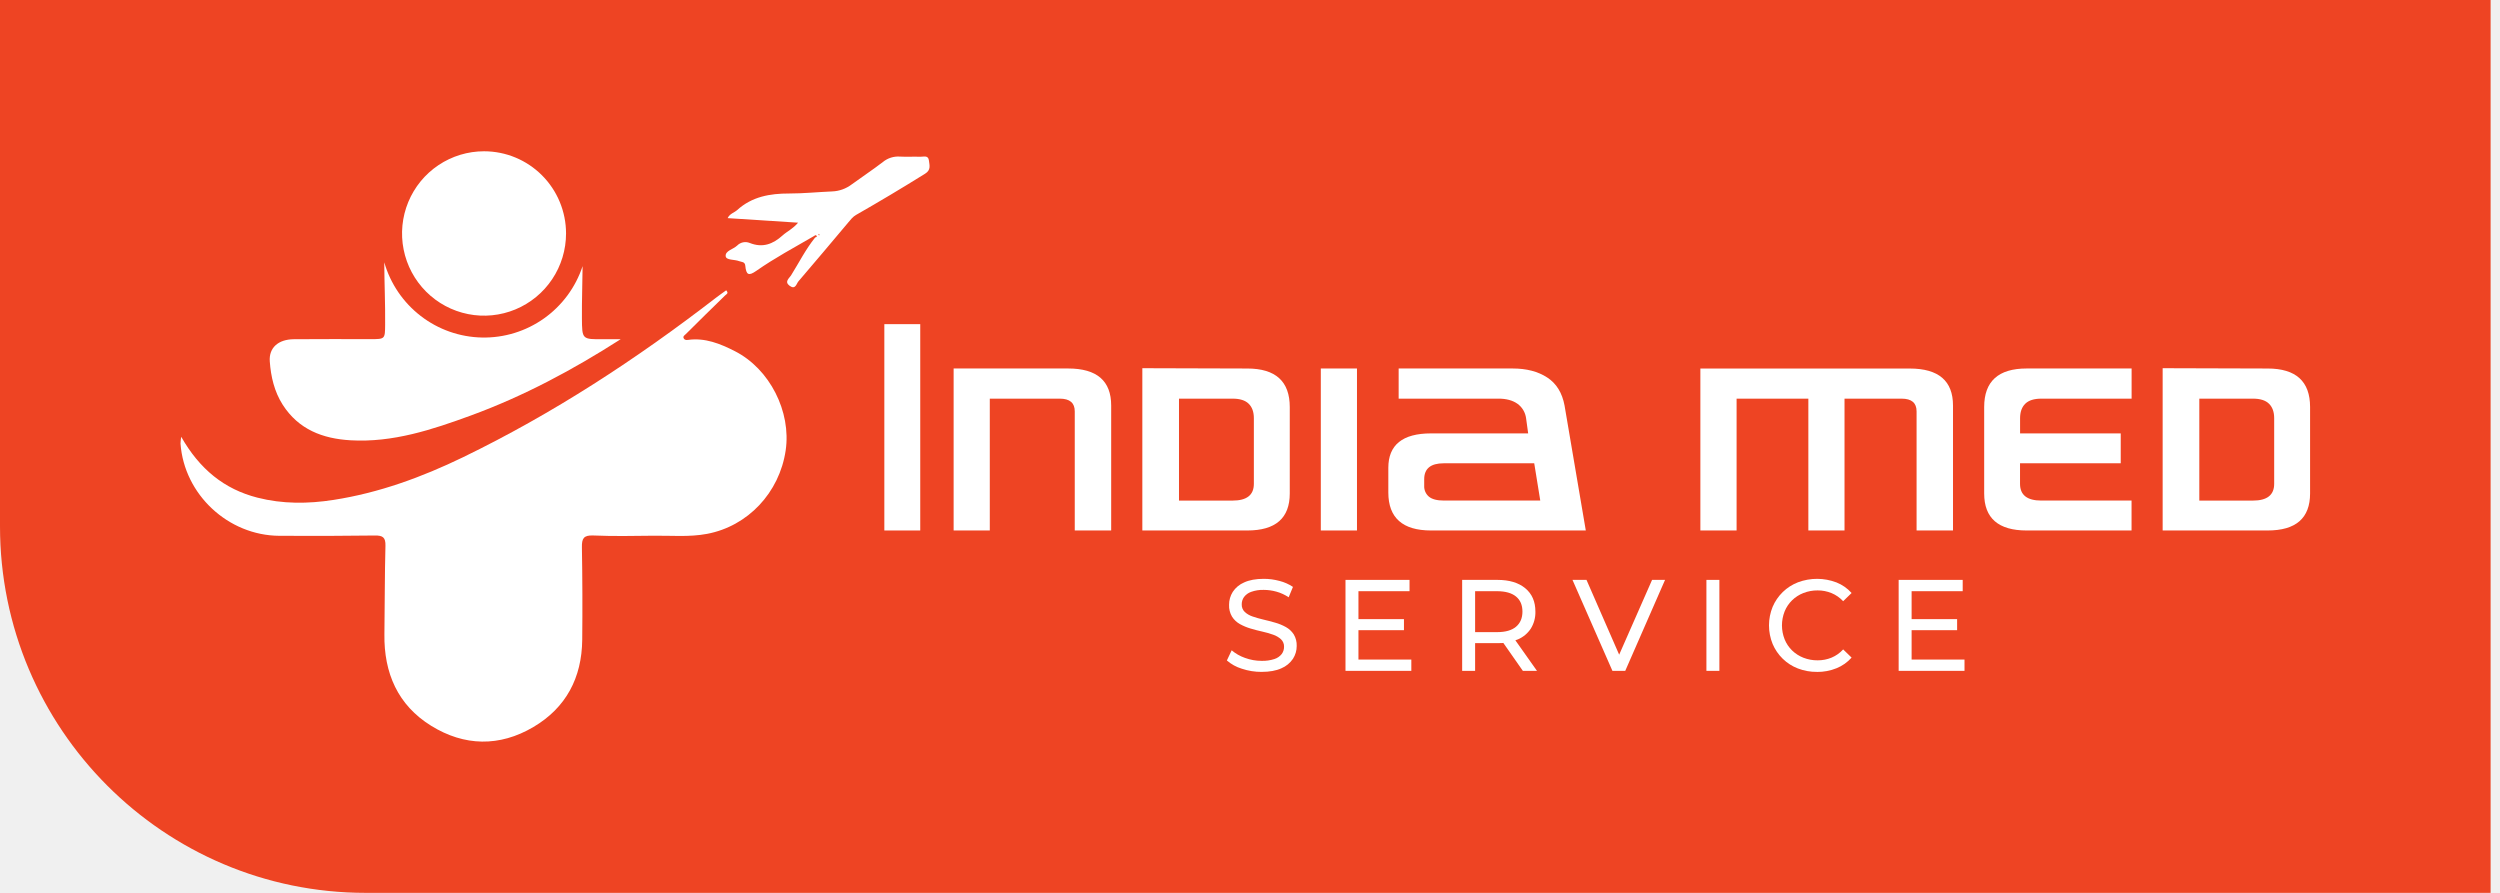
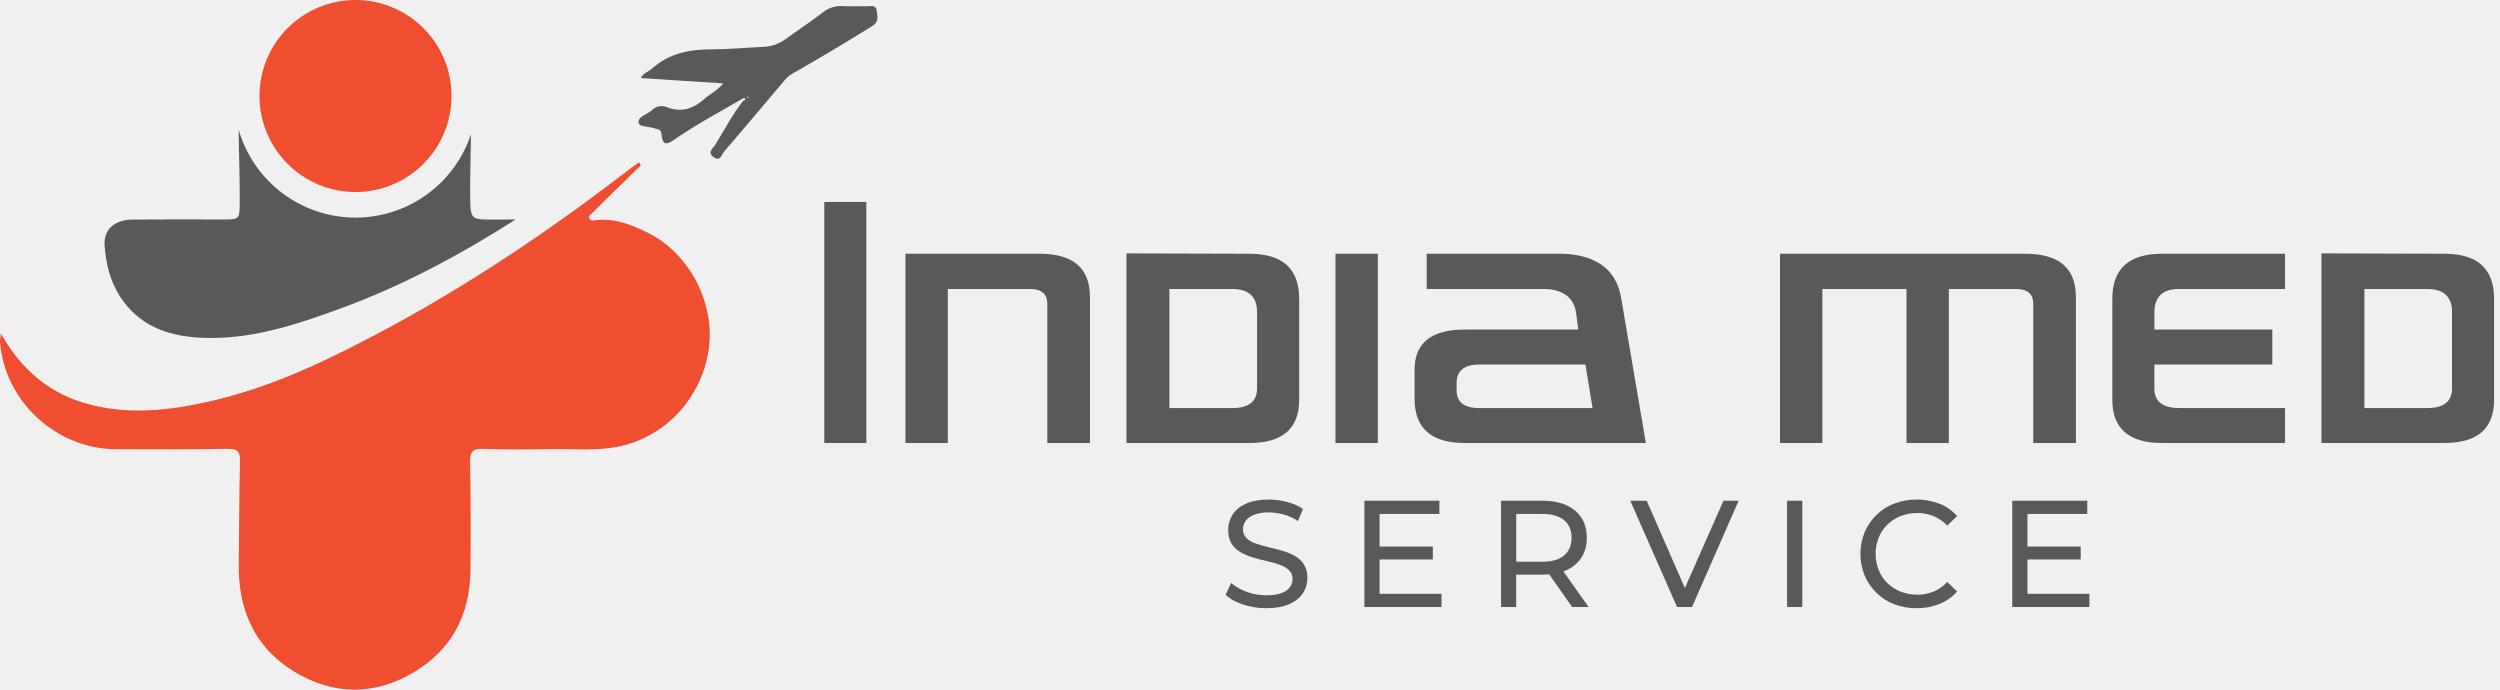
- <svg xmlns="http://www.w3.org/2000/svg" width="182" height="65" viewBox="0 0 182 65" fill="none">
-   <g clip-path="url(#clip0_19_192)">
-     <path fill-rule="evenodd" clip-rule="evenodd" d="M181.316 0V65H26.625C11.923 65 0 53.054 0 38.309V0H181.316Z" fill="#EE4423" />
-     <mask id="mask0_19_192" style="mask-type:luminance" maskUnits="userSpaceOnUse" x="8" y="5" width="166" height="55">
-       <path d="M173.243 5.99H8.071V59.013H173.243V5.99Z" fill="white" />
-     </mask>
-     <g mask="url(#mask0_19_192)">
-       <path d="M59.715 17.124C59.791 17.09 59.877 16.989 59.947 17.094C60.03 17.218 59.896 17.224 59.824 17.256L59.715 17.124Z" fill="white" />
-       <path d="M60.116 16.975L60.17 16.921C60.189 16.953 60.205 16.987 60.217 17.022C60.217 17.034 60.186 17.055 60.17 17.072L60.116 16.975Z" fill="white" />
-       <path d="M66.994 23.598H64.38V38.619H66.994V23.598Z" fill="white" />
-       <path d="M69.424 26.826H77.764C79.85 26.826 80.894 27.724 80.894 29.52V38.619H78.242V29.945C78.242 29.33 77.88 29.023 77.156 29.022H72.057V38.619H69.424V26.826Z" fill="white" />
-       <path d="M98.788 26.826H96.155V38.619H98.788V26.826Z" fill="white" />
-       <path d="M101.07 34.06C101.07 32.387 102.107 31.551 104.181 31.551H111.25L111.101 30.462C111.075 30.249 111.005 30.043 110.896 29.859C110.787 29.674 110.64 29.514 110.465 29.39C110.116 29.145 109.659 29.022 109.094 29.021H101.822V26.826H110.125C111.131 26.826 111.968 27.044 112.637 27.481C113.307 27.918 113.727 28.598 113.899 29.52L115.446 38.619H104.181C102.107 38.619 101.07 37.696 101.07 35.85V34.06ZM111.692 33.728H105.099C104.154 33.728 103.681 34.115 103.682 34.889V35.369C103.675 35.517 103.702 35.665 103.761 35.801C103.82 35.937 103.909 36.058 104.022 36.154C104.25 36.344 104.609 36.439 105.099 36.44H112.131L111.692 33.728Z" fill="white" />
-       <path d="M131.648 38.619V29.022H126.424V38.619H123.787V26.829H139.03C141.129 26.829 142.179 27.728 142.179 29.524V38.619H139.527V29.945C139.527 29.33 139.165 29.023 138.441 29.022H134.281V38.619H131.648Z" fill="white" />
-       <path d="M147.058 33.728V35.223C147.058 36.035 147.573 36.441 148.605 36.441H155.177V38.619H147.541C145.479 38.619 144.448 37.721 144.448 35.924V29.631C144.448 27.761 145.479 26.826 147.541 26.826H155.181V29.022H148.609C148.081 29.022 147.691 29.145 147.44 29.391C147.189 29.637 147.063 29.988 147.062 30.443V31.551H154.389V33.728H147.058Z" fill="white" />
-       <path d="M157.441 26.805L165.081 26.828C167.144 26.828 168.175 27.763 168.174 29.633V35.924C168.174 37.721 167.143 38.62 165.081 38.619H157.441V26.805ZM164.013 29.024H160.11V36.443H164.013C165.044 36.443 165.56 36.037 165.56 35.225V30.443C165.56 29.988 165.434 29.637 165.182 29.391C164.931 29.144 164.541 29.021 164.013 29.022" fill="white" />
-       <path d="M83.162 26.805L90.802 26.828C92.864 26.828 93.895 27.763 93.895 29.633V35.924C93.895 37.721 92.864 38.62 90.802 38.619H83.162V26.805ZM89.734 29.024H85.831V36.443H89.734C90.765 36.443 91.281 36.037 91.281 35.225V30.443C91.281 29.988 91.155 29.637 90.903 29.391C90.651 29.144 90.262 29.021 89.734 29.022" fill="white" />
-       <path d="M91.846 48.914C91.355 48.916 90.867 48.838 90.402 48.682C90.002 48.561 89.632 48.356 89.316 48.082L89.666 47.343C89.951 47.584 90.277 47.77 90.629 47.893C91.018 48.037 91.43 48.111 91.846 48.11C92.163 48.12 92.479 48.075 92.78 47.977C92.989 47.911 93.172 47.784 93.309 47.613C93.421 47.461 93.481 47.277 93.479 47.088C93.483 46.986 93.466 46.884 93.427 46.79C93.389 46.695 93.331 46.61 93.257 46.539C93.09 46.389 92.894 46.275 92.681 46.204C92.427 46.114 92.167 46.039 91.903 45.981C91.62 45.919 91.335 45.845 91.048 45.759C90.776 45.68 90.513 45.57 90.265 45.433C90.034 45.304 89.838 45.12 89.694 44.897C89.539 44.636 89.463 44.335 89.477 44.032C89.474 43.699 89.567 43.372 89.744 43.09C89.947 42.783 90.236 42.543 90.574 42.4C90.95 42.226 91.427 42.139 92.004 42.139C92.39 42.139 92.774 42.19 93.147 42.291C93.495 42.379 93.827 42.526 94.127 42.726L93.815 43.483C93.54 43.298 93.238 43.159 92.918 43.071C92.62 42.988 92.312 42.945 92.003 42.944C91.692 42.934 91.381 42.982 91.088 43.086C90.88 43.157 90.697 43.288 90.564 43.464C90.454 43.618 90.396 43.804 90.398 43.994C90.393 44.097 90.411 44.201 90.449 44.297C90.487 44.393 90.545 44.48 90.62 44.552C90.786 44.702 90.983 44.814 91.195 44.883C91.451 44.97 91.711 45.045 91.974 45.105C92.257 45.171 92.542 45.245 92.829 45.328C93.101 45.404 93.364 45.512 93.612 45.649C93.842 45.776 94.038 45.959 94.183 46.179C94.337 46.436 94.412 46.732 94.4 47.031C94.401 47.361 94.306 47.685 94.127 47.962C93.918 48.271 93.624 48.511 93.281 48.654C92.901 48.827 92.421 48.913 91.842 48.913" fill="white" />
-       <path d="M97.952 48.838V42.216H102.614V43.039H98.895V48.016H102.745V48.838H97.952ZM98.811 45.073H102.208V45.877H98.811V45.073Z" fill="white" />
-       <path d="M106.445 48.838V42.216H109.021C109.877 42.216 110.55 42.419 111.041 42.826C111.532 43.232 111.778 43.798 111.777 44.523C111.789 44.958 111.674 45.387 111.447 45.757C111.217 46.109 110.889 46.384 110.503 46.547C110.034 46.742 109.529 46.835 109.021 46.822H106.964L107.388 46.387V48.837L106.445 48.838ZM107.388 46.483L106.964 46.019H108.993C109.597 46.019 110.055 45.888 110.366 45.627C110.677 45.365 110.833 44.998 110.834 44.525C110.834 44.048 110.678 43.682 110.366 43.427C110.054 43.171 109.596 43.042 108.993 43.039H106.964L107.388 42.566V46.483ZM110.863 48.838L109.184 46.436H110.193L111.892 48.838H110.863Z" fill="white" />
-       <path d="M117.384 48.838L114.477 42.216H115.497L118.167 48.328H117.582L120.271 42.216H121.216L118.318 48.838H117.384Z" fill="white" />
-       <path d="M125.171 42.216H124.227V48.838H125.171V42.216Z" fill="white" />
-       <path d="M132.275 48.914C131.8 48.919 131.328 48.834 130.884 48.663C130.472 48.505 130.096 48.263 129.78 47.954C129.468 47.649 129.219 47.285 129.048 46.882C128.695 46.015 128.695 45.044 129.048 44.177C129.221 43.771 129.473 43.403 129.79 43.096C130.107 42.789 130.482 42.549 130.893 42.391C131.798 42.053 132.794 42.056 133.696 42.401C134.118 42.568 134.495 42.832 134.796 43.171L134.182 43.767C133.944 43.512 133.655 43.31 133.333 43.176C133.012 43.046 132.669 42.98 132.323 42.982C131.969 42.979 131.618 43.043 131.289 43.171C130.982 43.291 130.701 43.471 130.464 43.701C130.229 43.93 130.044 44.206 129.921 44.51C129.662 45.163 129.662 45.891 129.921 46.544C130.044 46.849 130.229 47.124 130.464 47.353C130.701 47.583 130.982 47.763 131.289 47.883C131.618 48.011 131.969 48.076 132.323 48.072C132.669 48.075 133.012 48.009 133.333 47.878C133.656 47.743 133.946 47.538 134.182 47.277L134.796 47.874C134.494 48.214 134.118 48.479 133.696 48.649C133.245 48.831 132.762 48.922 132.275 48.917" fill="white" />
-       <path d="M138.222 48.838V42.216H142.884V43.039H139.165V48.016H143.016V48.838H138.222ZM139.081 45.073H142.478V45.877H139.081V45.073Z" fill="white" />
-       <path d="M13.192 31.799C14.535 34.157 16.325 35.612 18.745 36.23C20.577 36.697 22.425 36.683 24.285 36.393C27.599 35.878 30.712 34.738 33.707 33.288C40.261 30.11 46.329 26.147 52.088 21.702C52.344 21.504 52.609 21.321 52.868 21.134C53.069 21.364 52.891 21.407 52.785 21.511C51.828 22.44 50.878 23.375 49.934 24.316C49.852 24.398 49.707 24.473 49.765 24.613C49.814 24.73 49.926 24.77 50.076 24.747C51.324 24.569 52.438 25.024 53.5 25.566C56.043 26.862 57.609 29.973 57.198 32.784C56.745 35.874 54.436 38.306 51.476 38.865C50.173 39.111 48.866 38.983 47.562 39C46.103 39.019 44.641 39.044 43.184 38.983C42.477 38.954 42.352 39.213 42.363 39.847C42.401 42.091 42.409 44.336 42.386 46.581C42.357 49.338 41.211 51.522 38.831 52.927C36.364 54.383 33.801 54.33 31.39 52.838C28.961 51.336 27.945 48.997 27.985 46.169C28.015 44.025 28.005 41.882 28.061 39.738C28.077 39.119 27.868 38.977 27.288 38.985C24.972 39.018 22.655 39.02 20.339 39.007C16.603 38.985 13.407 35.994 13.141 32.292C13.148 32.126 13.164 31.961 13.19 31.797" fill="white" />
-       <path d="M59.258 17.185C57.845 18.007 56.401 18.779 55.059 19.718C54.507 20.104 54.321 20.028 54.257 19.341C54.229 19.044 53.985 19.08 53.811 19.012C53.475 18.878 52.875 18.955 52.831 18.661C52.776 18.257 53.378 18.152 53.663 17.879C53.779 17.76 53.928 17.678 54.091 17.643C54.253 17.609 54.422 17.624 54.577 17.686C55.512 18.062 56.269 17.776 56.97 17.141C57.297 16.846 57.719 16.663 58.1 16.211L52.971 15.88C53.128 15.549 53.452 15.486 53.661 15.296C54.743 14.314 56.05 14.084 57.456 14.087C58.496 14.087 59.536 13.98 60.574 13.936C61.087 13.918 61.581 13.742 61.991 13.434C62.749 12.879 63.537 12.362 64.28 11.79C64.629 11.505 65.073 11.366 65.522 11.4C66.011 11.428 66.502 11.393 66.993 11.412C67.229 11.421 67.577 11.273 67.626 11.686C67.666 12.031 67.789 12.37 67.35 12.644C65.692 13.678 64.015 14.679 62.319 15.648C62.081 15.783 61.921 15.996 61.75 16.199C60.543 17.628 59.344 19.069 58.123 20.486C57.98 20.653 57.911 21.111 57.494 20.812C57.078 20.513 57.45 20.263 57.584 20.055C58.162 19.129 58.653 18.147 59.342 17.291C59.4 17.265 59.509 17.261 59.442 17.16C59.384 17.071 59.315 17.16 59.253 17.184M59.579 17.063L59.623 17.142C59.636 17.128 59.663 17.112 59.661 17.102C59.651 17.073 59.639 17.045 59.623 17.019L59.579 17.063Z" fill="white" />
-       <path d="M45.19 24.692C41.704 26.925 38.117 28.843 34.284 30.247C31.458 31.281 28.595 32.232 25.517 32.053C23.494 31.935 21.739 31.271 20.58 29.464C19.969 28.504 19.72 27.422 19.64 26.313C19.567 25.317 20.253 24.706 21.393 24.695C23.255 24.678 25.117 24.69 26.978 24.689C28.035 24.689 28.028 24.689 28.038 23.628C28.053 22.119 27.982 20.605 27.974 19.096C28.421 20.651 29.353 22.021 30.634 23.007C31.914 23.993 33.476 24.541 35.09 24.572C36.705 24.604 38.286 24.116 39.604 23.181C40.922 22.245 41.906 20.912 42.413 19.375C42.402 20.637 42.354 21.901 42.364 23.162C42.377 24.708 42.364 24.708 43.93 24.694C44.349 24.689 44.768 24.694 45.187 24.694" fill="white" />
-       <path d="M41.208 16.997C41.208 18.18 40.858 19.337 40.202 20.321C39.546 21.305 38.614 22.072 37.523 22.525C36.432 22.978 35.232 23.097 34.074 22.866C32.916 22.635 31.852 22.065 31.017 21.228C30.183 20.391 29.614 19.325 29.384 18.164C29.153 17.003 29.272 15.8 29.723 14.707C30.175 13.613 30.94 12.679 31.922 12.021C32.904 11.364 34.058 11.013 35.238 11.013C36.822 11.013 38.34 11.643 39.459 12.765C40.579 13.887 41.208 15.41 41.208 16.997Z" fill="white" />
-     </g>
+ <svg xmlns="http://www.w3.org/2000/svg" width="203" height="56" viewBox="0 0 203 56" fill="none">
+   <g clip-path="url(#clip0_911_2635)">
+     <path d="M60.839 7.959C60.934 7.915 61.049 7.783 61.142 7.921C61.25 8.083 61.076 8.09 60.982 8.132L60.839 7.959Z" fill="#58595B" />
+     <path d="M61.362 7.771L61.433 7.7C61.459 7.742 61.479 7.787 61.494 7.833C61.494 7.849 61.455 7.876 61.433 7.898C61.409 7.851 61.385 7.809 61.362 7.771Z" fill="#58595B" />
+     <path d="M66.933 35.972V16.397H70.348V35.972H66.933Z" fill="#58595B" />
+     <path d="M73.522 20.604H84.416C87.142 20.604 88.504 21.774 88.504 24.115V35.972H85.042V24.668C85.042 23.867 84.569 23.466 83.622 23.465H76.961V35.972H73.522V20.604Z" fill="#58595B" />
+     <path d="M108.44 35.972V20.604H111.879V35.972H108.44Z" fill="#58595B" />
+     <path d="M114.862 30.032C114.862 27.852 116.217 26.761 118.926 26.76H128.157L127.969 25.342C127.873 24.732 127.596 24.267 127.139 23.947C126.682 23.627 126.085 23.466 125.349 23.465H115.848V20.604H126.693C128.008 20.604 129.103 20.889 129.976 21.458C130.85 22.028 131.399 22.913 131.624 24.115L133.644 35.972H118.926C116.216 35.972 114.861 34.769 114.862 32.364V30.032ZM128.738 29.598H120.128C118.893 29.598 118.276 30.103 118.277 31.113V31.738C118.277 32.172 118.425 32.513 118.722 32.761C119.018 33.009 119.487 33.134 120.128 33.137H129.315L128.738 29.598Z" fill="#58595B" />
+     <path d="M154.807 35.972V23.465H147.977V35.972H144.538V20.604H164.451C167.192 20.604 168.562 21.774 168.563 24.115V35.972H165.1V24.668C165.1 23.867 164.627 23.466 163.681 23.465H158.246V35.972H154.807Z" fill="#58595B" />
+     <path d="M174.936 29.598V31.546C174.936 32.604 175.609 33.133 176.956 33.133H185.541V35.972H175.561C172.867 35.972 171.52 34.801 171.521 32.46V24.26C171.521 21.822 172.868 20.604 175.561 20.604H185.541V23.465H176.961C176.27 23.465 175.761 23.626 175.434 23.947C175.107 24.268 174.942 24.725 174.94 25.317V26.76H184.512V29.598H174.936Z" fill="#58595B" />
+     <path d="M188.5 20.575L198.479 20.604C201.173 20.604 202.52 21.823 202.52 24.26V32.46C202.52 34.802 201.173 35.972 198.479 35.972H188.5V20.575ZM197.084 23.465H191.987V33.134H197.084C198.431 33.134 199.105 32.605 199.105 31.546V25.317C199.105 24.725 198.941 24.268 198.612 23.947C198.284 23.625 197.774 23.465 197.084 23.465Z" fill="#58595B" />
+     <path d="M91.468 20.575L101.452 20.604C104.146 20.604 105.493 21.823 105.493 24.26V32.46C105.493 34.802 104.146 35.972 101.452 35.972H91.468V20.575ZM100.054 23.465H94.955V33.134H100.054C101.399 33.134 102.072 32.605 102.073 31.546V25.317C102.073 24.725 101.909 24.268 101.58 23.947C101.252 23.625 100.743 23.465 100.054 23.465Z" fill="#58595B" />
+     <path d="M102.811 49.387C102.171 49.389 101.535 49.287 100.928 49.084C100.328 48.883 99.857 48.622 99.515 48.302L99.971 47.34C100.343 47.653 100.769 47.895 101.228 48.056C101.737 48.244 102.275 48.34 102.818 48.338C103.233 48.352 103.648 48.294 104.043 48.165C104.314 48.079 104.554 47.915 104.733 47.694C104.88 47.496 104.958 47.256 104.955 47.01C104.96 46.877 104.937 46.745 104.887 46.621C104.837 46.498 104.762 46.387 104.665 46.295C104.447 46.099 104.19 45.95 103.912 45.857C103.579 45.739 103.239 45.643 102.894 45.568C102.524 45.486 102.152 45.389 101.778 45.278C101.422 45.175 101.079 45.032 100.755 44.853C100.453 44.686 100.197 44.446 100.009 44.156C99.821 43.864 99.727 43.487 99.727 43.026C99.724 42.592 99.846 42.167 100.078 41.801C100.312 41.425 100.674 41.125 101.163 40.902C101.652 40.679 102.275 40.566 103.031 40.563C103.534 40.563 104.036 40.629 104.522 40.76C104.978 40.874 105.412 41.066 105.805 41.325L105.398 42.311C105.039 42.07 104.643 41.889 104.226 41.775C103.837 41.667 103.435 41.611 103.031 41.608C102.624 41.597 102.218 41.66 101.835 41.797C101.563 41.89 101.325 42.061 101.151 42.289C101.008 42.491 100.932 42.733 100.935 42.98C100.928 43.114 100.951 43.249 101.001 43.375C101.05 43.5 101.127 43.613 101.224 43.707C101.442 43.902 101.699 44.049 101.978 44.138C102.312 44.252 102.651 44.349 102.995 44.428C103.364 44.515 103.736 44.612 104.11 44.718C104.467 44.817 104.81 44.958 105.133 45.138C105.435 45.303 105.691 45.54 105.879 45.828C106.068 46.116 106.162 46.485 106.162 46.937C106.164 47.368 106.04 47.79 105.805 48.152C105.566 48.529 105.198 48.828 104.701 49.051C104.204 49.274 103.574 49.386 102.811 49.387Z" fill="#58595B" />
+     <path d="M110.788 49.288V40.659H116.878V41.731H112.021V48.216H117.053V49.288H110.788ZM111.909 45.426V44.381H116.348V45.43L111.909 45.426Z" fill="#58595B" />
+     <path d="M121.884 49.288V40.659H125.248C126.366 40.659 127.245 40.924 127.886 41.454C128.527 41.984 128.848 42.721 128.848 43.666C128.863 44.233 128.713 44.792 128.416 45.275C128.116 45.733 127.687 46.092 127.183 46.305C126.649 46.543 126.004 46.662 125.247 46.663H122.56L123.115 46.097V49.29L121.884 49.288ZM123.117 46.218L122.562 45.614H125.213C126.001 45.614 126.598 45.444 127.002 45.103C127.407 44.762 127.61 44.283 127.613 43.666C127.613 43.05 127.409 42.574 127.002 42.236C126.595 41.899 125.999 41.731 125.213 41.731H122.562L123.117 41.115V46.218ZM127.653 49.288L125.458 46.157H126.777L128.996 49.288H127.653Z" fill="#58595B" />
+     <path d="M136.175 49.288L132.378 40.659H133.71L137.195 48.623H136.43L139.944 40.659H141.177L137.392 49.288H136.175Z" fill="#58595B" />
+     <path d="M145.11 49.288V40.659H146.348V49.288H145.11Z" fill="#58595B" />
+     <path d="M155.627 49.387C155.005 49.394 154.388 49.283 153.808 49.06C153.27 48.853 152.779 48.538 152.366 48.136C151.959 47.736 151.634 47.261 151.41 46.736C150.95 45.606 150.95 44.341 151.41 43.21C151.635 42.681 151.965 42.203 152.379 41.804C152.793 41.404 153.283 41.093 153.82 40.887C155.002 40.447 156.303 40.451 157.481 40.899C158.032 41.116 158.524 41.46 158.918 41.903L158.116 42.68C157.806 42.347 157.428 42.085 157.008 41.91C156.589 41.74 156.141 41.654 155.689 41.657C155.227 41.653 154.769 41.736 154.339 41.903C153.937 42.059 153.571 42.294 153.261 42.593C152.954 42.892 152.713 43.251 152.551 43.648C152.215 44.499 152.215 45.447 152.551 46.299C152.713 46.695 152.955 47.054 153.261 47.353C153.571 47.653 153.937 47.887 154.339 48.044C154.769 48.21 155.227 48.294 155.689 48.289C156.141 48.292 156.589 48.206 157.008 48.037C157.43 47.86 157.808 47.593 158.116 47.254L158.918 48.03C158.524 48.474 158.032 48.821 157.481 49.042C156.892 49.277 156.262 49.394 155.627 49.387Z" fill="#58595B" />
+     <path d="M163.396 49.288V40.659H169.487V41.731H164.629V48.216H169.659V49.288H163.396ZM164.518 45.426V44.381H168.954V45.43L164.518 45.426Z" fill="#58595B" />
+     <path d="M0.065 27.081C1.821 30.153 4.158 32.048 7.318 32.854C9.71 33.463 12.122 33.444 14.554 33.068C18.887 32.396 22.95 30.911 26.861 29.017C35.422 24.881 43.345 19.713 50.873 13.92C51.206 13.663 51.554 13.425 51.892 13.18C52.154 13.48 51.922 13.537 51.784 13.671C50.536 14.887 49.295 16.108 48.059 17.334C47.952 17.44 47.764 17.538 47.839 17.72C47.903 17.872 48.049 17.924 48.246 17.896C49.874 17.66 51.331 18.256 52.718 18.961C56.039 20.65 58.087 24.707 57.548 28.368C56.958 32.395 53.944 35.564 50.073 36.293C48.372 36.613 46.665 36.446 44.961 36.468C43.055 36.493 41.146 36.525 39.242 36.446C38.319 36.408 38.156 36.745 38.17 37.571C38.22 40.496 38.229 43.421 38.198 46.347C38.163 49.939 36.665 52.785 33.555 54.616C30.333 56.513 26.985 56.445 23.835 54.501C20.662 52.545 19.335 49.499 19.388 45.811C19.428 43.018 19.413 40.224 19.487 37.428C19.508 36.621 19.233 36.437 18.478 36.447C15.453 36.491 12.429 36.492 9.404 36.475C4.524 36.447 0.348 32.55 0.001 27.725C-0.008 27.611 0.024 27.489 0.065 27.081Z" fill="#EF4E31" />
+     <path d="M60.242 8.041C58.396 9.112 56.511 10.119 54.757 11.338C54.036 11.84 53.792 11.741 53.708 10.847C53.673 10.459 53.354 10.507 53.129 10.418C52.691 10.244 51.905 10.343 51.855 9.96C51.783 9.434 52.57 9.301 52.942 8.942C53.093 8.787 53.288 8.681 53.499 8.637C53.711 8.593 53.932 8.613 54.132 8.694C55.357 9.184 56.343 8.806 57.258 7.984C57.686 7.6 58.237 7.36 58.735 6.772L52.035 6.34C52.24 5.909 52.663 5.828 52.936 5.58C54.349 4.294 56.06 4.003 57.9 4.003C59.259 4.003 60.617 3.864 61.977 3.806C62.647 3.781 63.293 3.551 63.828 3.147C64.819 2.425 65.846 1.752 66.817 1.005C67.273 0.634 67.854 0.453 68.44 0.497C69.078 0.533 69.721 0.488 70.361 0.512C70.671 0.524 71.125 0.333 71.189 0.869C71.242 1.319 71.402 1.761 70.828 2.117C68.662 3.464 66.471 4.769 64.255 6.032C63.944 6.208 63.735 6.487 63.513 6.751C61.936 8.615 60.371 10.49 58.775 12.338C58.587 12.556 58.498 13.149 57.954 12.763C57.389 12.368 57.895 12.047 58.065 11.776C58.818 10.569 59.463 9.29 60.361 8.175C60.438 8.141 60.58 8.136 60.491 8.004C60.413 7.897 60.322 8.006 60.242 8.041ZM60.667 7.883C60.685 7.917 60.705 7.952 60.724 7.987C60.742 7.969 60.777 7.947 60.774 7.934C60.761 7.896 60.745 7.86 60.724 7.826L60.667 7.883Z" fill="#58595B" />
+     <path d="M41.865 17.824C37.311 20.728 32.625 23.232 27.619 25.061C23.927 26.409 20.188 27.649 16.167 27.416C13.524 27.262 11.225 26.397 9.723 24.042C8.924 22.79 8.598 21.381 8.494 19.935C8.399 18.637 9.295 17.84 10.784 17.827C13.216 17.805 15.649 17.82 18.081 17.82C19.46 17.82 19.451 17.82 19.464 16.437C19.483 14.47 19.392 12.498 19.38 10.531C19.964 12.557 21.182 14.344 22.855 15.628C24.528 16.912 26.568 17.627 28.677 17.668C30.786 17.709 32.852 17.073 34.574 15.854C36.295 14.635 37.581 12.897 38.243 10.894C38.229 12.54 38.166 14.191 38.179 15.83C38.197 17.845 38.179 17.845 40.225 17.825C40.771 17.82 41.322 17.824 41.865 17.824Z" fill="#58595B" />
+     <path d="M28.868 15.591C33.173 15.591 36.663 12.101 36.663 7.795C36.663 3.49 33.173 -1.52588e-05 28.868 -1.52588e-05C24.562 -1.52588e-05 21.072 3.49 21.072 7.795C21.072 12.101 24.562 15.591 28.868 15.591Z" fill="#EF4E31" />
  </g>
  <defs>
-     <clipPath id="clip0_19_192">
-       <rect width="181.316" height="65" fill="white" />
+     <clipPath id="clip0_911_2635">
+       <rect width="202.52" height="56" fill="white" />
    </clipPath>
  </defs>
</svg>
